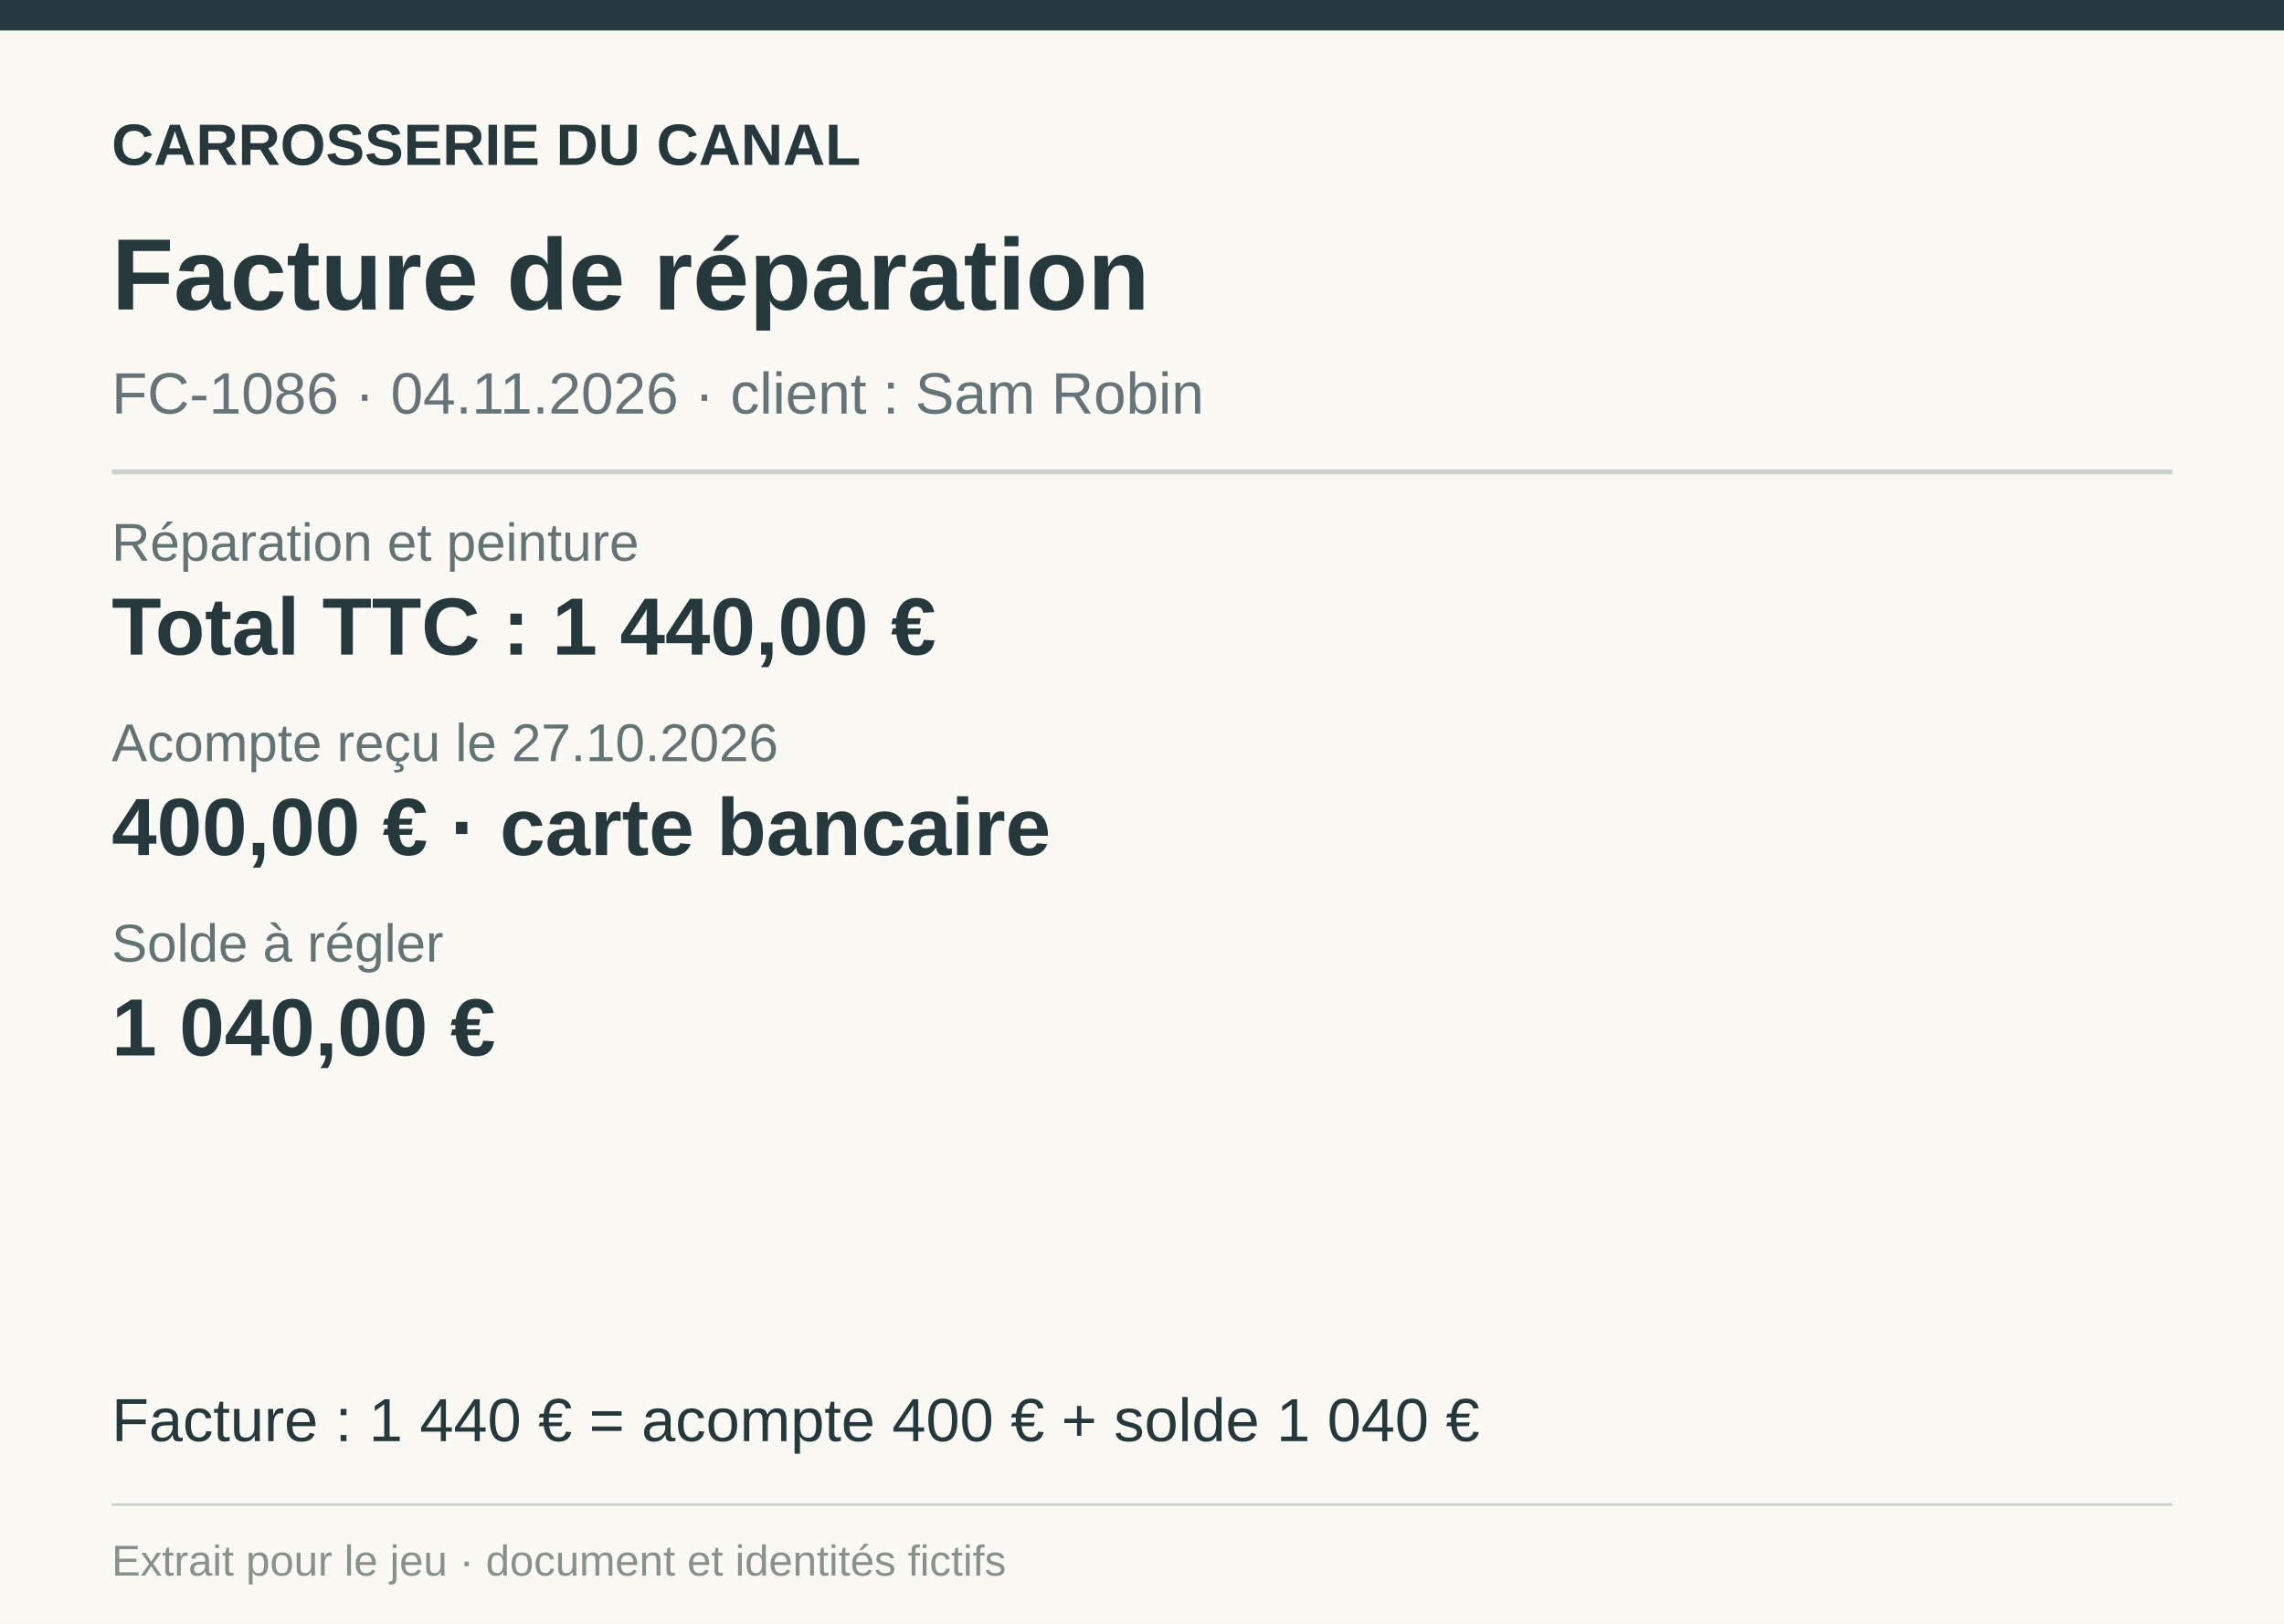
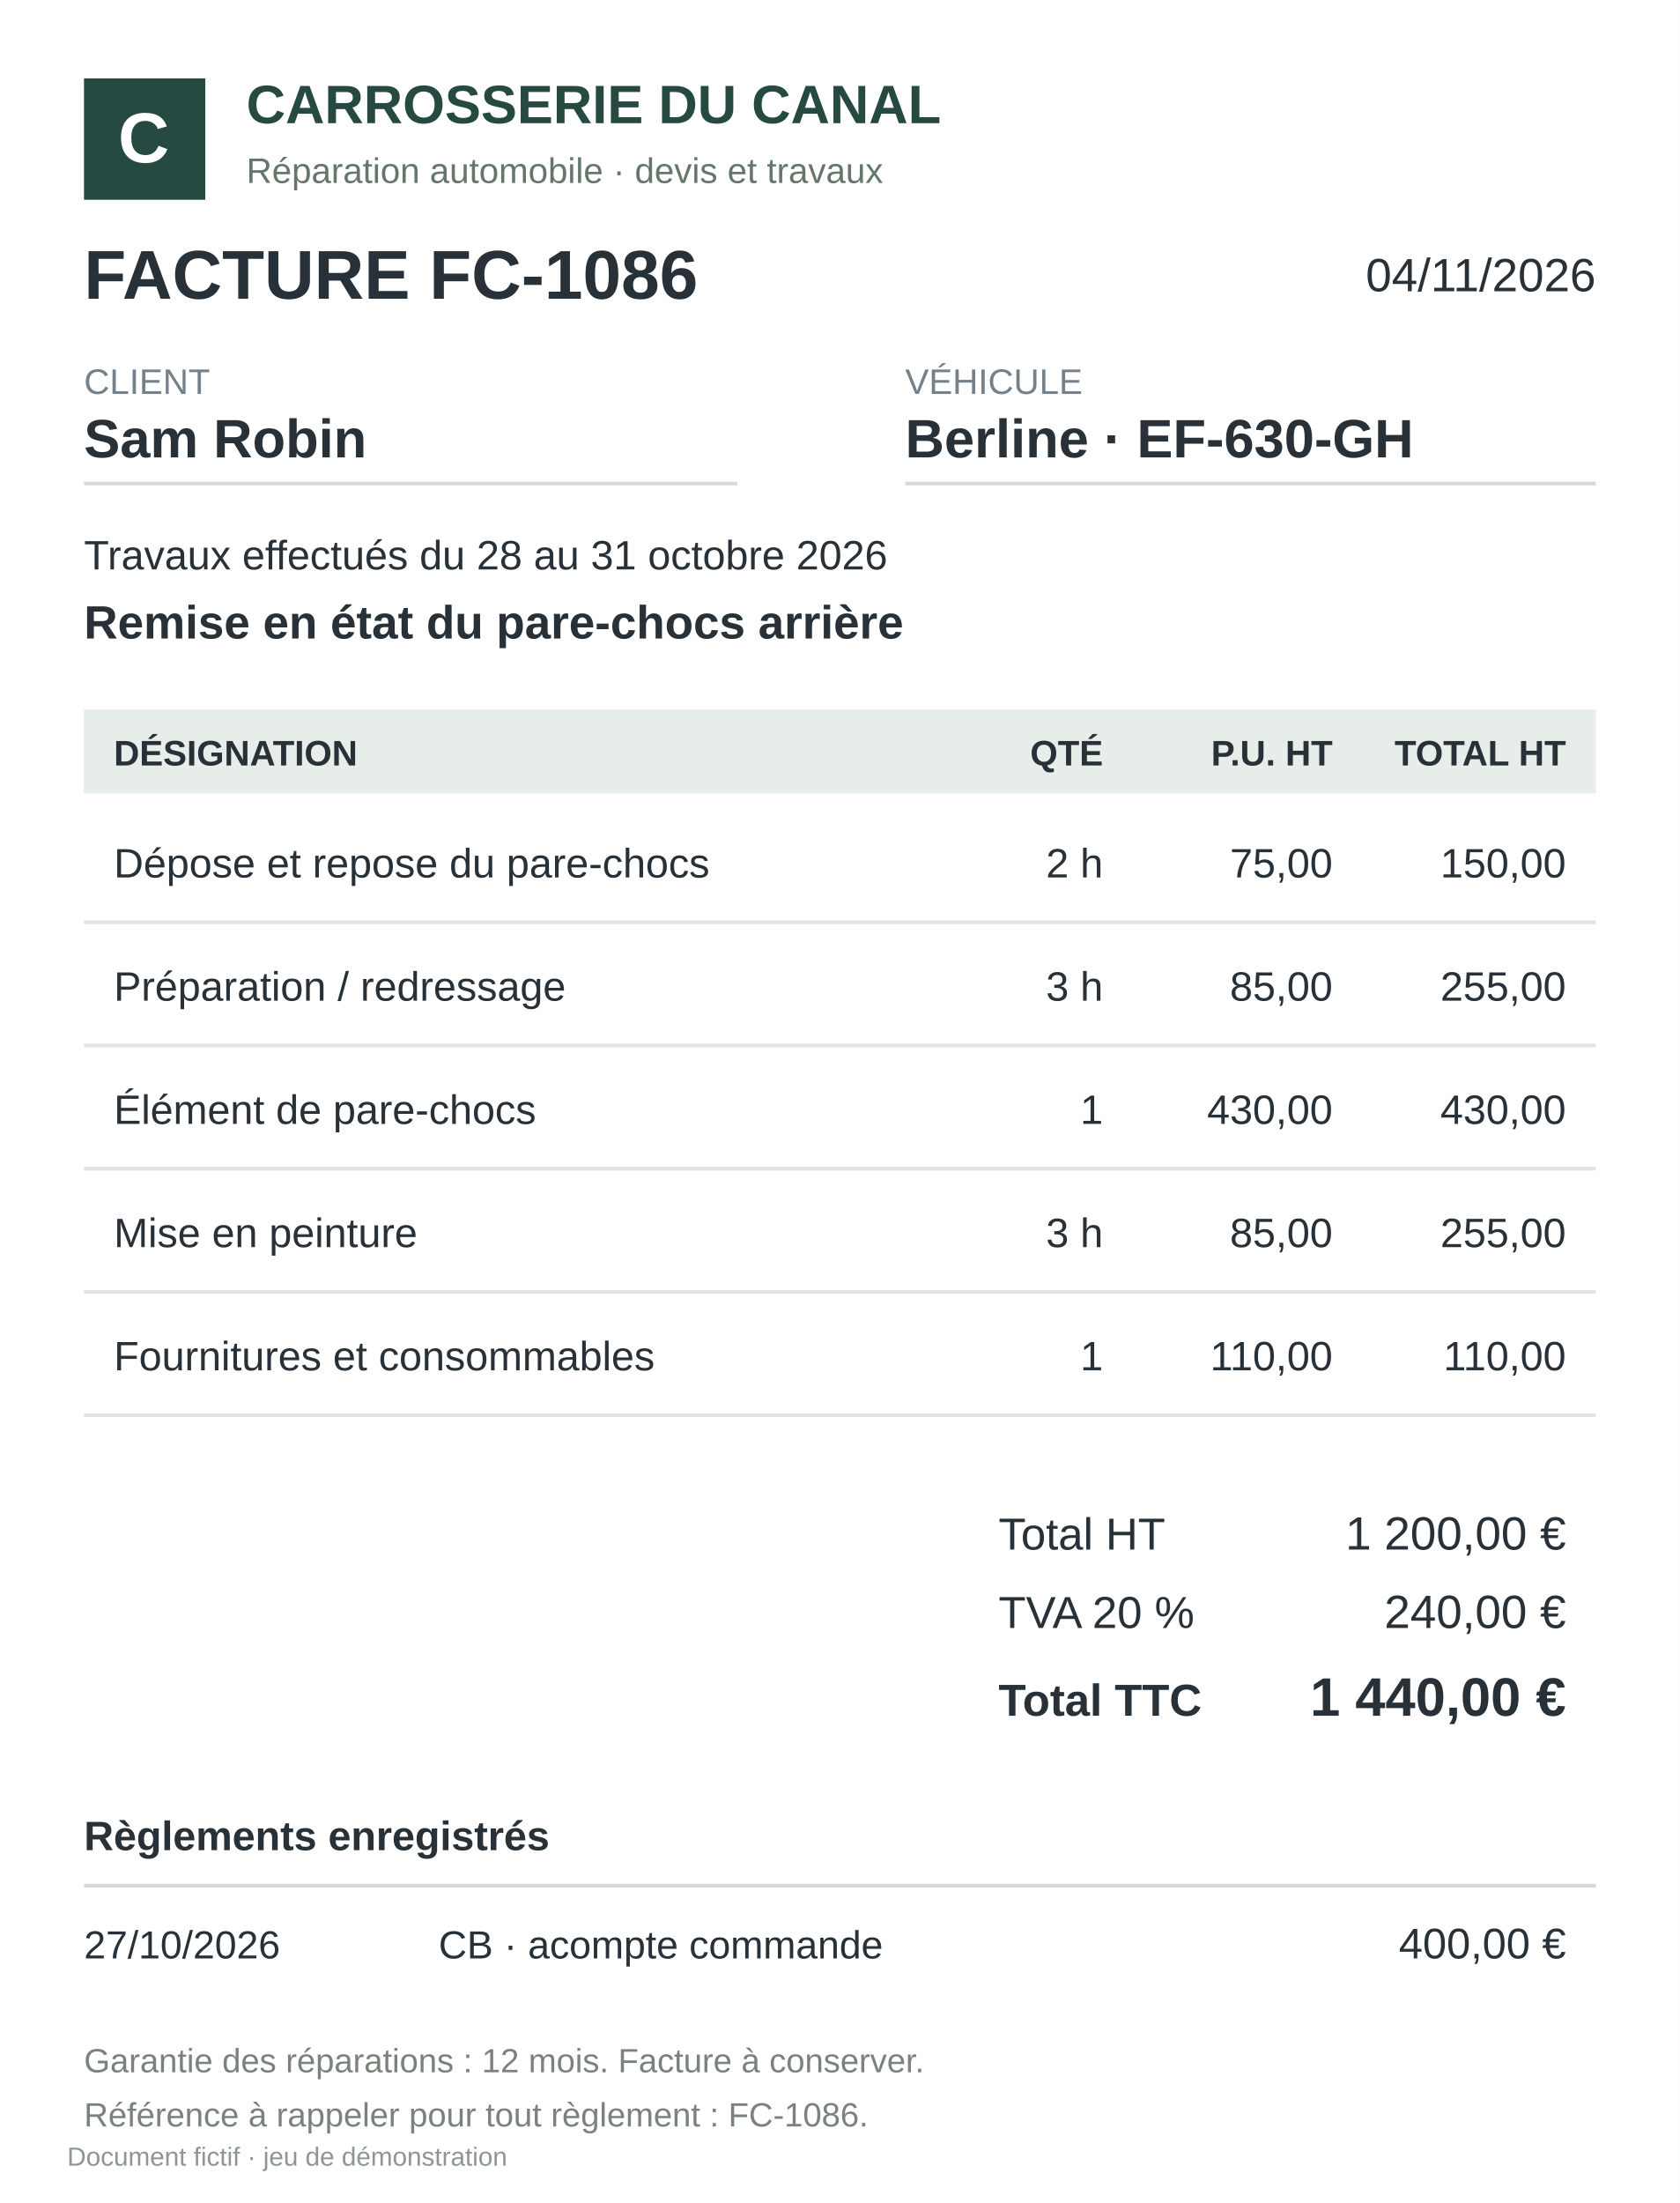
- <svg xmlns="http://www.w3.org/2000/svg" width="900" height="640" viewBox="0 0 900 640">
-   <rect width="900" height="640" fill="#faf9f4" />
-   <path d="M0 0h900v12H0z" fill="#263c42" />
-   <g font-family="Arial,sans-serif" fill="#25383c">
-     <text x="44" y="65" font-size="23" font-weight="700">CARROSSERIE DU CANAL</text>
-     <text x="44" y="122" font-size="40" font-weight="700">Facture de réparation</text>
-     <text x="44" y="163" font-size="23" fill="#657479">FC-1086 · 04.11.2026 · client : Sam Robin</text>
-     <path d="M44 186H856" stroke="#cbd2ce" stroke-width="2" />
-     <text x="44" y="221" font-size="21" fill="#637475">Réparation et peinture</text>
-     <text x="44" y="258" font-size="32" font-weight="700">Total TTC : 1 440,00 €</text>
-     <text x="44" y="300" font-size="21" fill="#637475">Acompte reçu le 27.10.2026</text>
-     <text x="44" y="337" font-size="32" font-weight="700">400,00 € · carte bancaire</text>
-     <text x="44" y="379" font-size="21" fill="#637475">Solde à régler</text>
-     <text x="44" y="416" font-size="32" font-weight="700">1 040,00 €</text>
-     <text x="44" y="568" font-size="24">Facture : 1 440 € = acompte 400 € + solde 1 040 €</text>
-     <path d="M44 593H856" stroke="#cbd2ce" />
-     <text x="44" y="621" font-size="17" fill="#87928c">Extrait pour le jeu · document et identités fictifs</text>
+ <svg xmlns="http://www.w3.org/2000/svg" width="900" height="1180" viewBox="0 0 900 1180">
+   <rect width="900" height="1180" fill="#fff" />
+   <g font-family="Arial,sans-serif">
+     <rect x="45" y="42" width="65" height="65" fill="#264a41" />
+     <text x="77" y="87" font-size="38" font-weight="700" fill="#fff" text-anchor="middle">C</text>
+     <text x="132" y="66" font-size="29" font-weight="700" fill="#264a41" text-anchor="start">CARROSSERIE DU CANAL</text>
+     <text x="132" y="98" font-size="19" font-weight="400" fill="#65776b" text-anchor="start">Réparation automobile · devis et travaux</text>
+     <text x="45" y="160" font-size="37" font-weight="700" fill="#283038" text-anchor="start">FACTURE FC-1086</text>
+     <text x="855" y="156" font-size="25" font-weight="400" fill="#283038" text-anchor="end">04/11/2026</text>
+     <text x="45" y="211" font-size="19" font-weight="400" fill="#75818a" text-anchor="start">CLIENT</text>
+     <text x="45" y="245" font-size="29" font-weight="600" fill="#283038" text-anchor="start">Sam Robin</text>
+     <path d="M45 259L395 259" stroke="#d7dadd" stroke-width="2" />
+     <text x="485" y="211" font-size="19" font-weight="400" fill="#75818a" text-anchor="start">VÉHICULE</text>
+     <text x="485" y="245" font-size="29" font-weight="600" fill="#283038" text-anchor="start">Berline · EF-630-GH</text>
+     <path d="M485 259L855 259" stroke="#d7dadd" stroke-width="2" />
+     <text x="45" y="305" font-size="22" font-weight="400" fill="#283038" text-anchor="start">Travaux effectués du 28 au 31 octobre 2026</text>
+     <text x="45" y="342" font-size="25" font-weight="600" fill="#283038" text-anchor="start">Remise en état du pare-chocs arrière</text>
+     <rect x="45" y="380" width="810" height="45" fill="#e7ede9" />
+     <text x="61" y="410" font-size="19" font-weight="700" fill="#283038" text-anchor="start">DÉSIGNATION</text>
+     <text x="591" y="410" font-size="19" font-weight="700" fill="#283038" text-anchor="end">QTÉ</text>
+     <text x="714" y="410" font-size="19" font-weight="700" fill="#283038" text-anchor="end">P.U. HT</text>
+     <text x="839" y="410" font-size="19" font-weight="700" fill="#283038" text-anchor="end">TOTAL HT</text>
+     <text x="61" y="470" font-size="22" font-weight="400" fill="#283038" text-anchor="start">Dépose et repose du pare-chocs</text>
+     <text x="591" y="470" font-size="22" font-weight="400" fill="#283038" text-anchor="end">2 h</text>
+     <text x="714" y="470" font-size="22" font-weight="400" fill="#283038" text-anchor="end">75,00</text>
+     <text x="839" y="470" font-size="22" font-weight="400" fill="#283038" text-anchor="end">150,00</text>
+     <path d="M45 494L855 494" stroke="#e0e5e1" stroke-width="2" />
+     <text x="61" y="536" font-size="22" font-weight="400" fill="#283038" text-anchor="start">Préparation / redressage</text>
+     <text x="591" y="536" font-size="22" font-weight="400" fill="#283038" text-anchor="end">3 h</text>
+     <text x="714" y="536" font-size="22" font-weight="400" fill="#283038" text-anchor="end">85,00</text>
+     <text x="839" y="536" font-size="22" font-weight="400" fill="#283038" text-anchor="end">255,00</text>
+     <path d="M45 560L855 560" stroke="#e0e5e1" stroke-width="2" />
+     <text x="61" y="602" font-size="22" font-weight="400" fill="#283038" text-anchor="start">Élément de pare-chocs</text>
+     <text x="591" y="602" font-size="22" font-weight="400" fill="#283038" text-anchor="end">1</text>
+     <text x="714" y="602" font-size="22" font-weight="400" fill="#283038" text-anchor="end">430,00</text>
+     <text x="839" y="602" font-size="22" font-weight="400" fill="#283038" text-anchor="end">430,00</text>
+     <path d="M45 626L855 626" stroke="#e0e5e1" stroke-width="2" />
+     <text x="61" y="668" font-size="22" font-weight="400" fill="#283038" text-anchor="start">Mise en peinture</text>
+     <text x="591" y="668" font-size="22" font-weight="400" fill="#283038" text-anchor="end">3 h</text>
+     <text x="714" y="668" font-size="22" font-weight="400" fill="#283038" text-anchor="end">85,00</text>
+     <text x="839" y="668" font-size="22" font-weight="400" fill="#283038" text-anchor="end">255,00</text>
+     <path d="M45 692L855 692" stroke="#e0e5e1" stroke-width="2" />
+     <text x="61" y="734" font-size="22" font-weight="400" fill="#283038" text-anchor="start">Fournitures et consommables</text>
+     <text x="591" y="734" font-size="22" font-weight="400" fill="#283038" text-anchor="end">1</text>
+     <text x="714" y="734" font-size="22" font-weight="400" fill="#283038" text-anchor="end">110,00</text>
+     <text x="839" y="734" font-size="22" font-weight="400" fill="#283038" text-anchor="end">110,00</text>
+     <path d="M45 758L855 758" stroke="#e0e5e1" stroke-width="2" />
+     <text x="535" y="830" font-size="24" font-weight="400" fill="#283038" text-anchor="start">Total HT</text>
+     <text x="839" y="830" font-size="25" font-weight="400" fill="#283038" text-anchor="end">1 200,00 €</text>
+     <text x="535" y="872" font-size="24" font-weight="400" fill="#283038" text-anchor="start">TVA 20 %</text>
+     <text x="839" y="872" font-size="25" font-weight="400" fill="#283038" text-anchor="end">240,00 €</text>
+     <text x="535" y="919" font-size="24" font-weight="600" fill="#283038" text-anchor="start">Total TTC</text>
+     <text x="839" y="919" font-size="29" font-weight="600" fill="#283038" text-anchor="end">1 440,00 €</text>
+     <text x="45" y="991" font-size="22" font-weight="600" fill="#283038" text-anchor="start">Règlements enregistrés</text>
+     <path d="M45 1010L855 1010" stroke="#d7dadd" stroke-width="2" />
+     <text x="45" y="1049" font-size="21" font-weight="400" fill="#283038" text-anchor="start">27/10/2026</text>
+     <text x="235" y="1049" font-size="21" font-weight="400" fill="#283038" text-anchor="start">CB · acompte commande</text>
+     <text x="839" y="1049" font-size="23" font-weight="400" fill="#283038" text-anchor="end">400,00 €</text>
+     <text x="45" y="1110" font-size="18" font-weight="400" fill="#7a837b" text-anchor="start">Garantie des réparations : 12 mois. Facture à conserver.</text>
+     <text x="45" y="1139" font-size="18" font-weight="400" fill="#7a837b" text-anchor="start">Référence à rappeler pour tout règlement : FC-1086.</text>
+     <text x="36" y="1160" font-size="14" font-weight="400" fill="#8d9598" text-anchor="start">Document fictif · jeu de démonstration</text>
  </g>
</svg>
